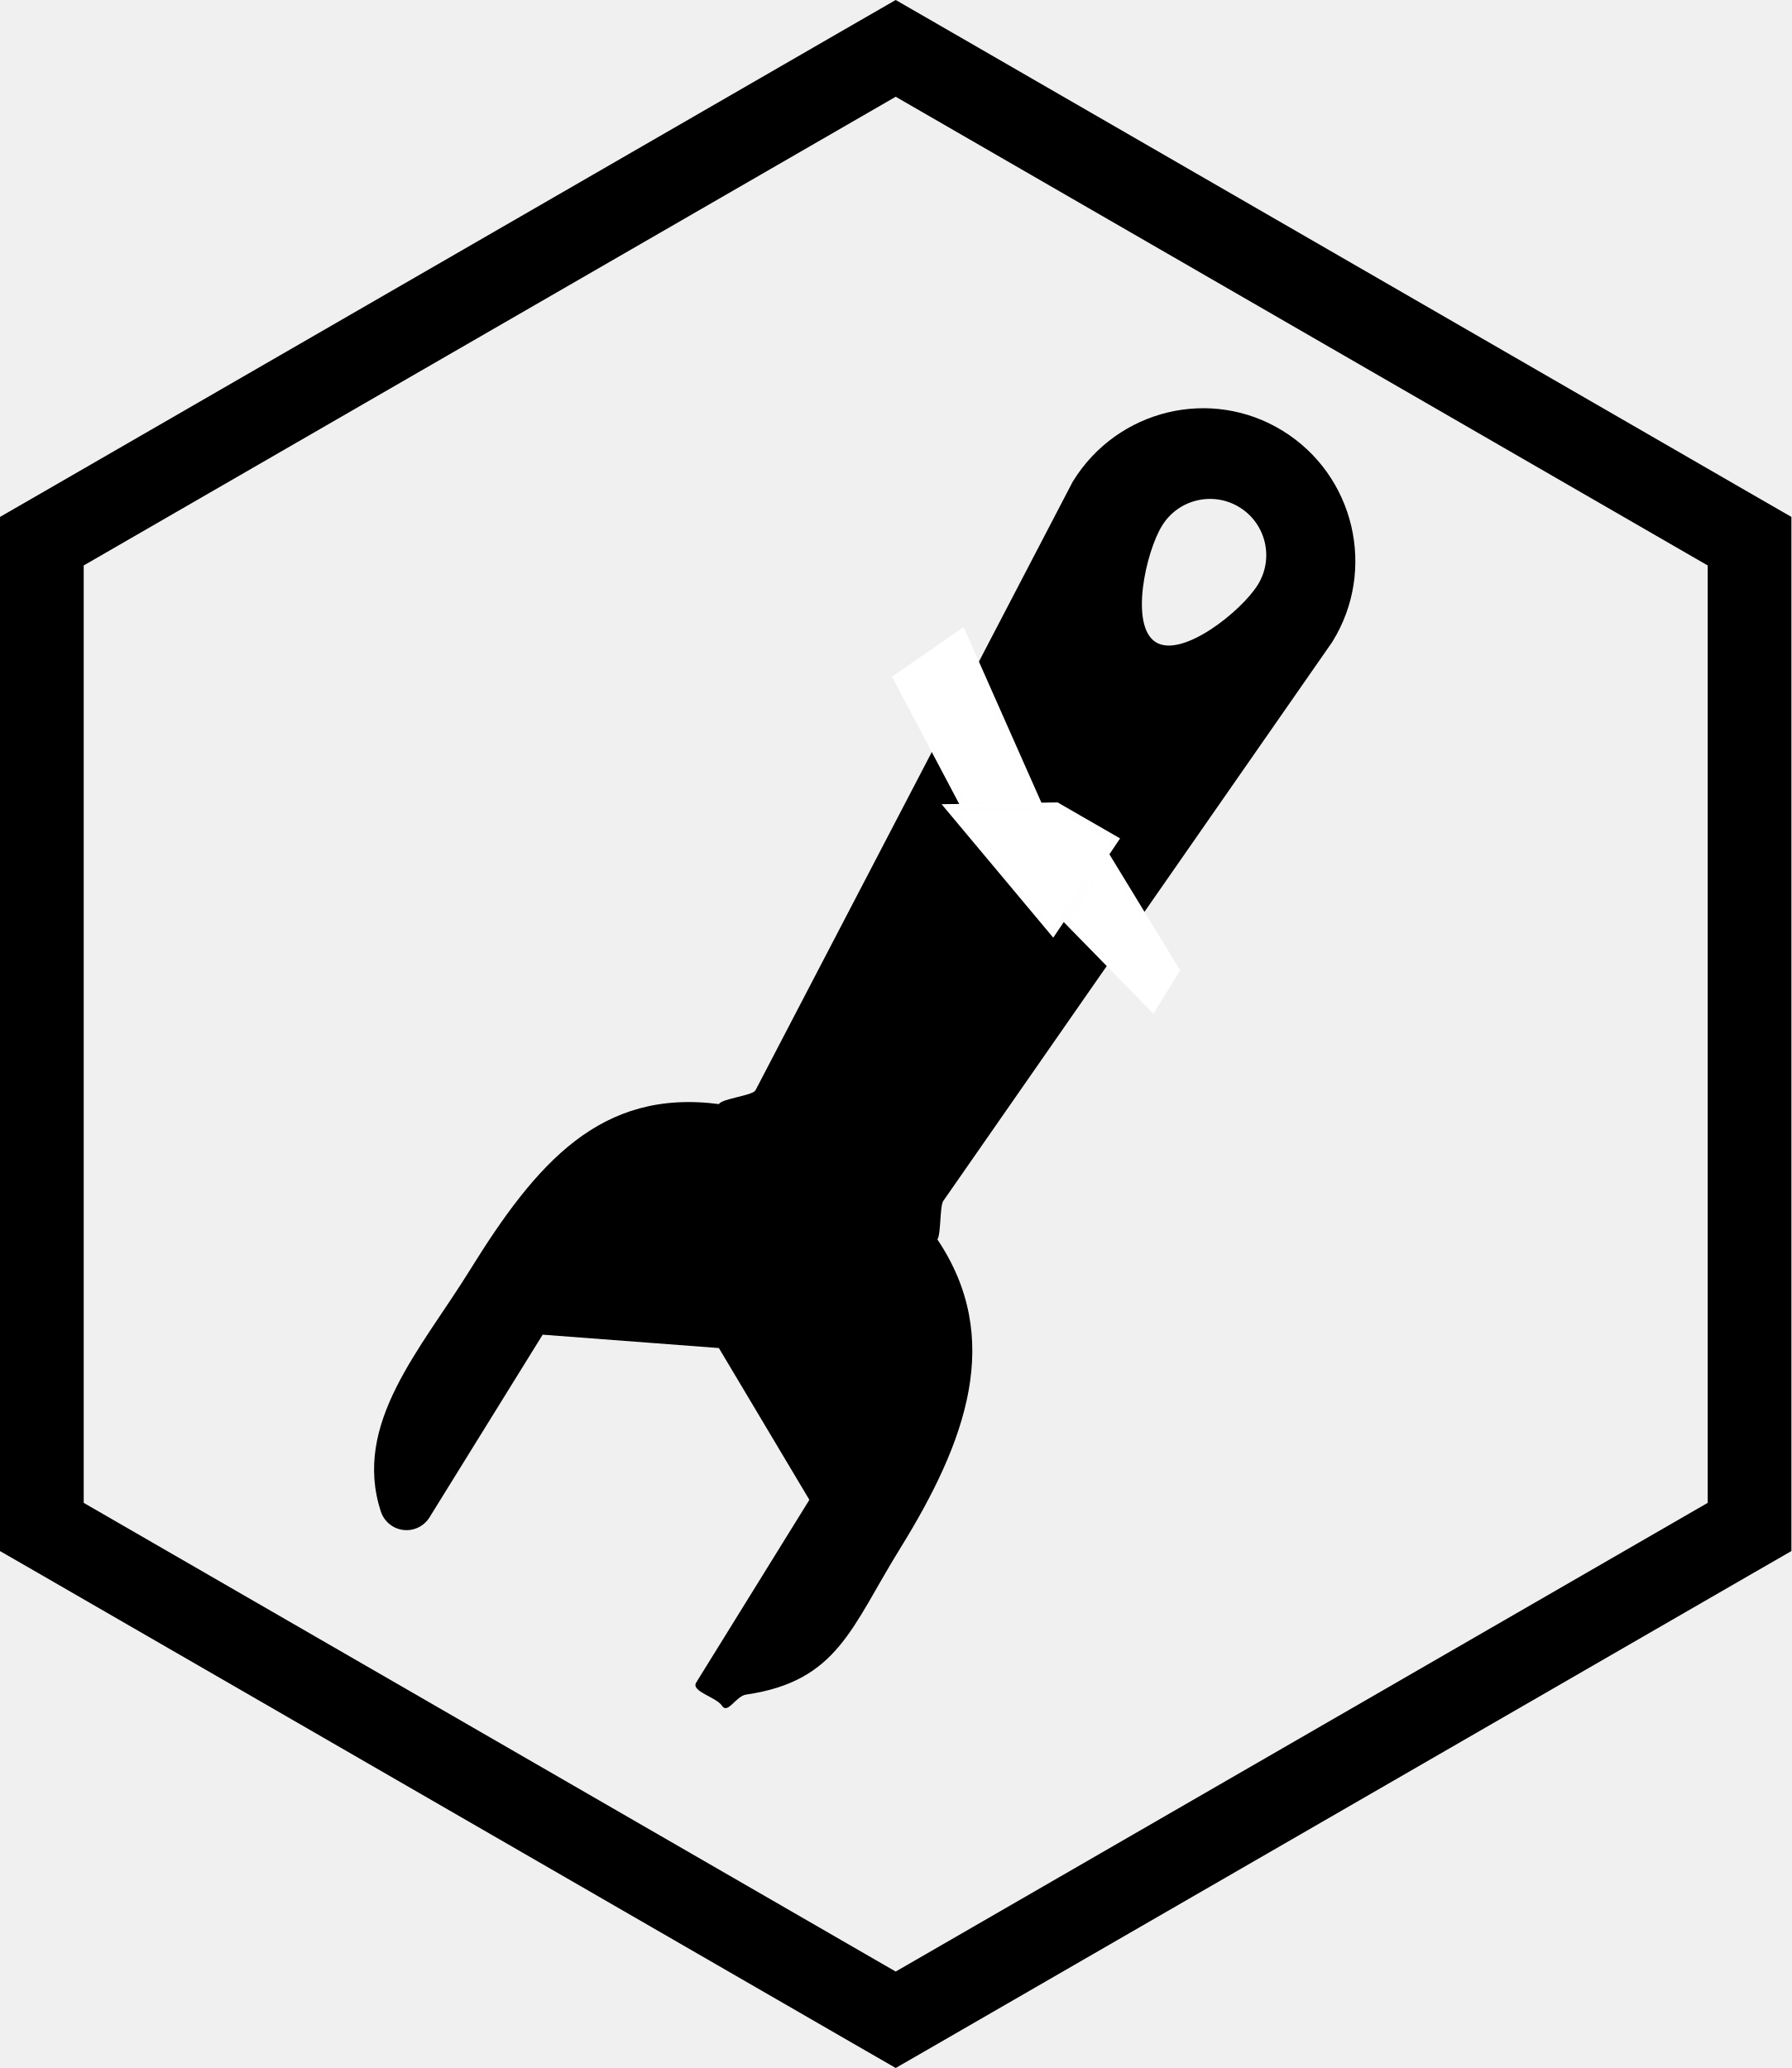
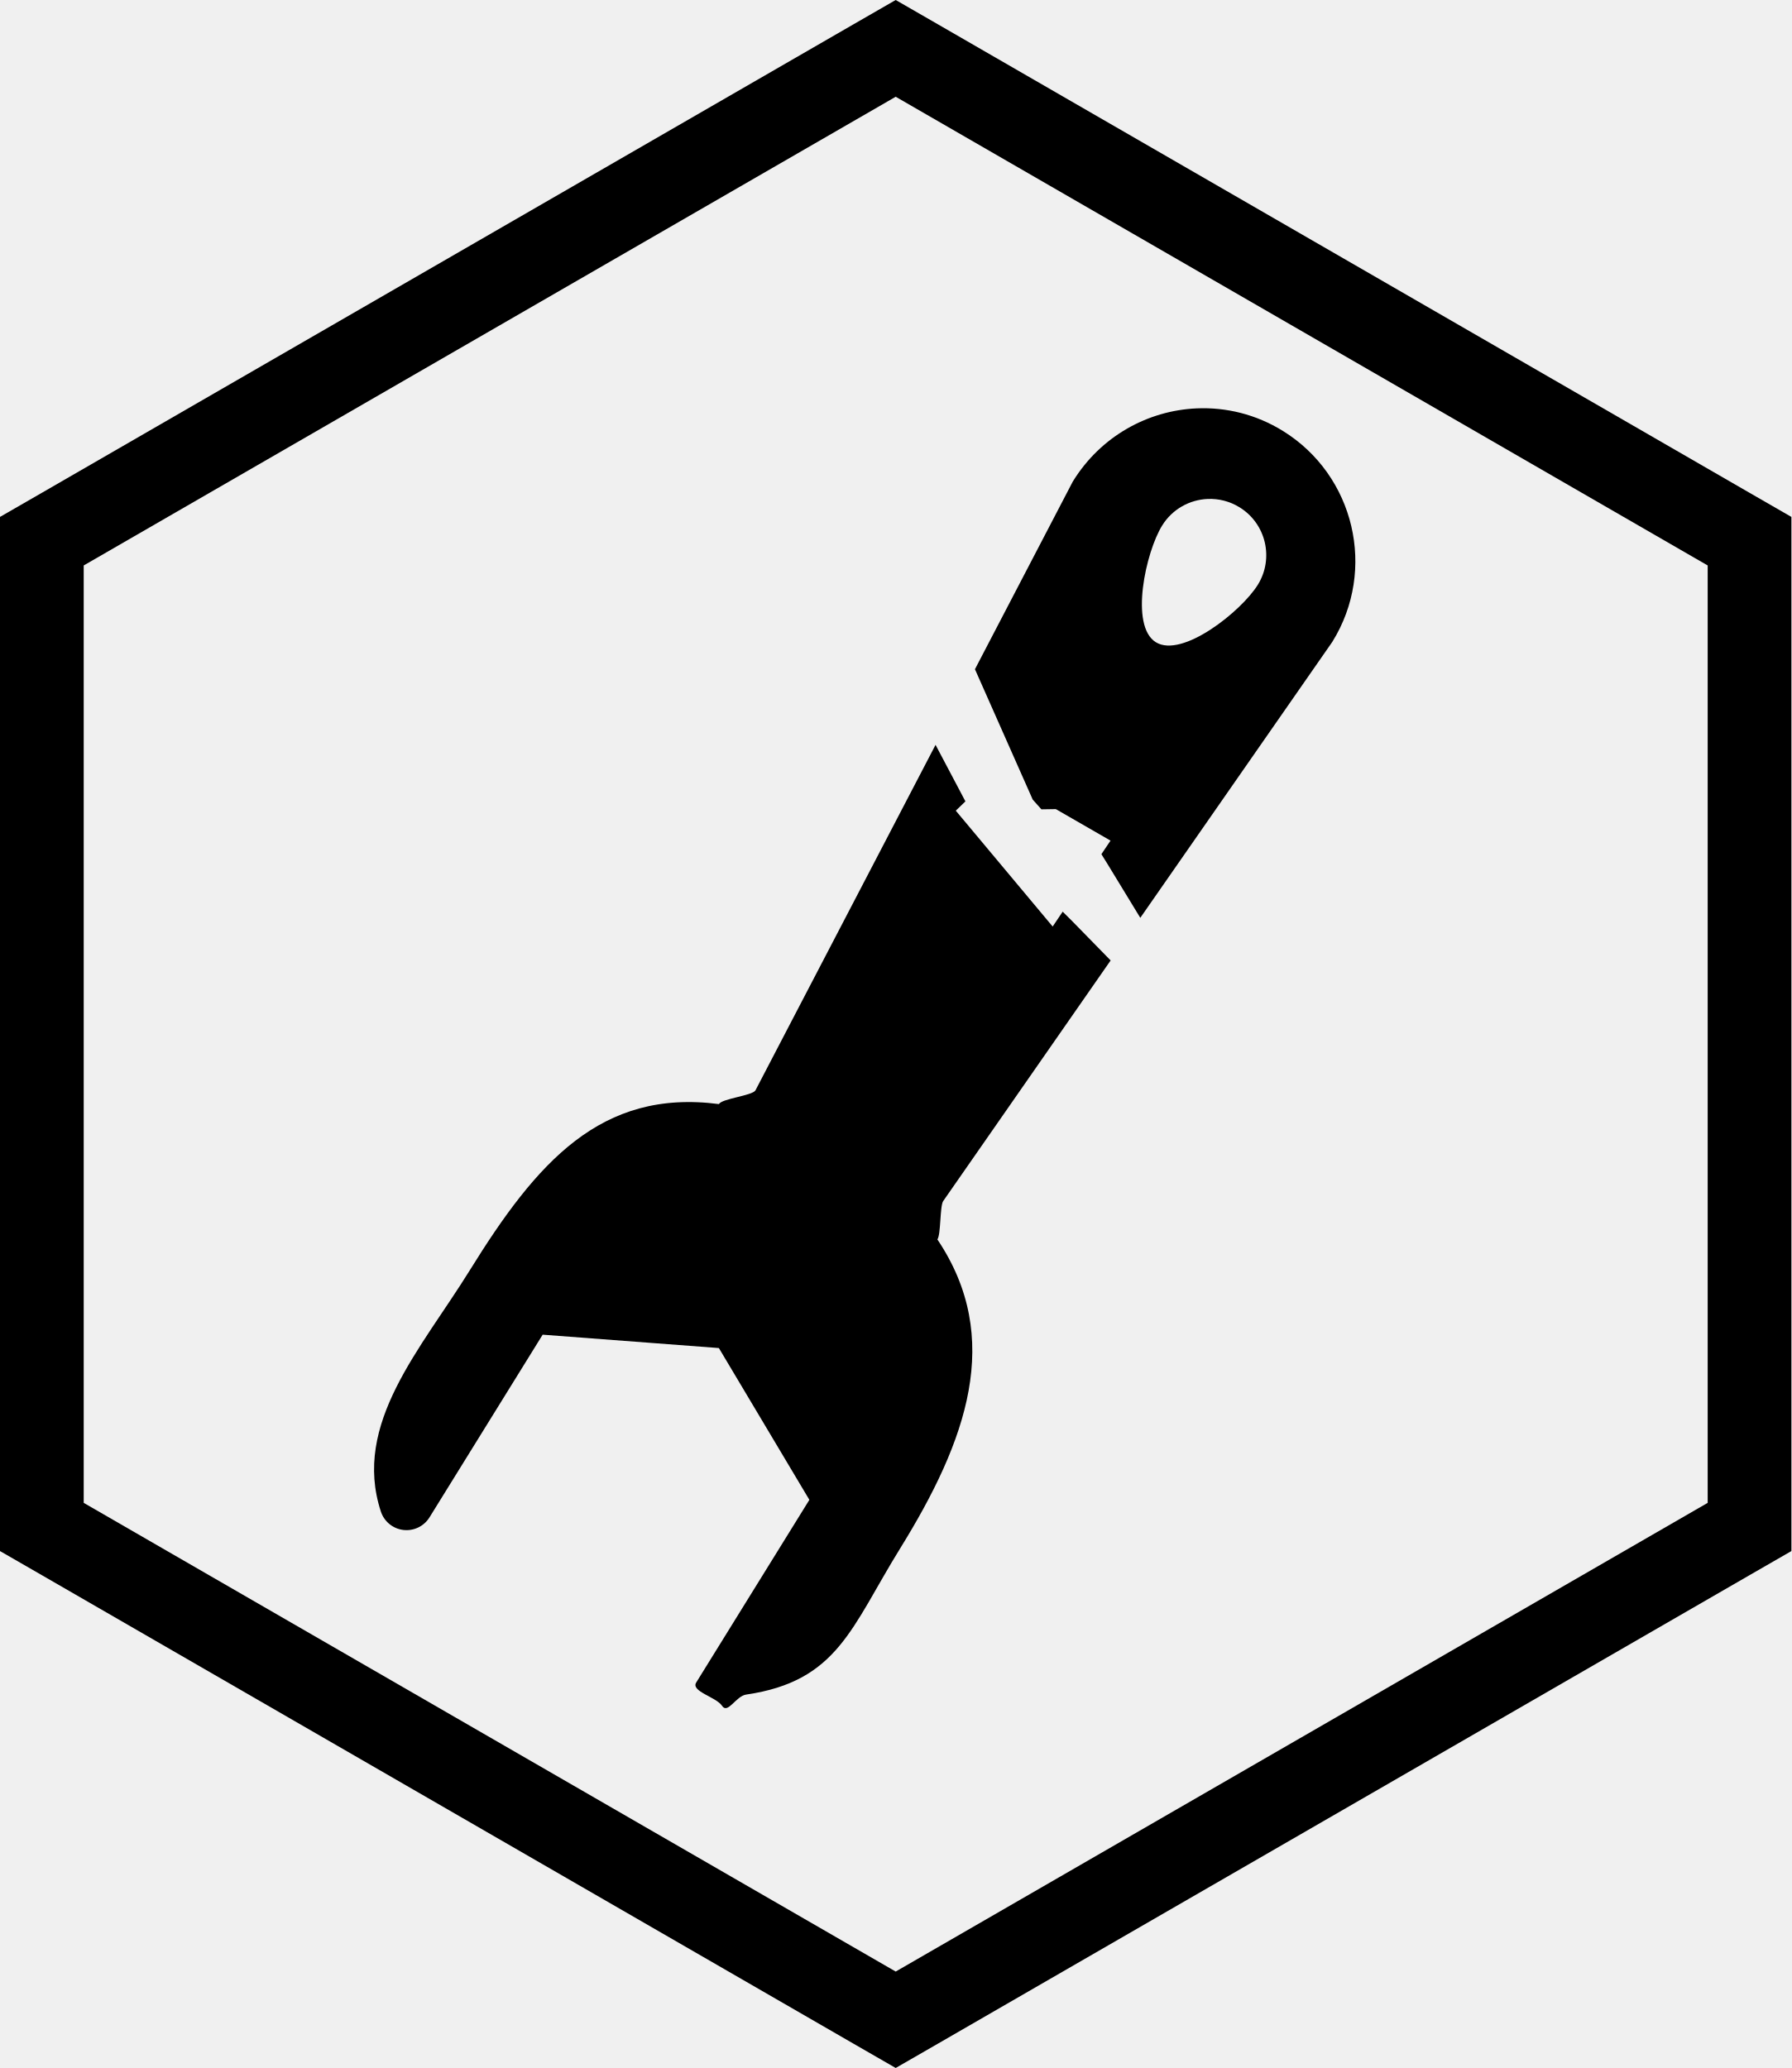
<svg xmlns="http://www.w3.org/2000/svg" width="141.555mm" height="163.435mm" viewBox="0 0 141.555 163.435" version="1.1" id="svg1" xml:space="preserve">
  <defs id="defs1" />
  <g id="layer1">
    <g style="fill:#000000" id="g2" transform="matrix(-0.188509,0.04431954,-0.04431954,-0.188509,125.4488,120.2401)">
      <g id="g1">
-         <path d="m 478.409,116.617 c -0.368,-4.271 -3.181,-7.94 -7.2,-9.403 -4.029,-1.472 -8.539,-0.47 -11.57,2.556 l -62.015,62.011 -68.749,-21.768 -21.768,-68.748 62.016,-62.016 c 3.035,-3.032 -6.615,-7.622 -8.077,-11.644 -1.477,-4.03 -6.378,2.561 -10.658,2.191 -37.663,-3.245 -48.046,16.921 -74.727,43.606 -36.542,36.545 -60.858,73.873 -43.722,119.361 -1.873,1.578 -4.043,12.864 -5.866,14.667 L 19.386,373.152 c -0.073,0.071 -0.145,0.149 -0.224,0.219 -24.345,24.346 -24.345,63.959 0,88.309 24.349,24.344 63.672,24.048 88.013,-0.298 0.105,-0.098 0.201,-0.196 0.297,-0.305 L 290.301,248.947 c 1.765,-1.773 14.207,-0.119 15.752,-2.023 45.5,17.167 77.888,-6.148 114.462,-42.717 26.675,-26.687 61.143,-49.932 57.894,-87.59 z M 75.98,435.38 c -8.971,8.969 -23.5,8.963 -32.47,0 -8.967,-8.961 -8.967,-23.502 0,-32.466 8.97,-8.963 36.902,-22.256 45.873,-13.293 C 98.35,398.585 84.947,426.419 75.98,435.38 Z" id="path1" />
+         <path id="path1" d="M 51.293 478.703 C 70.897 482.42 91.963 476.599 107.176 461.383 C 107.281 461.285 107.376 461.186 107.472 461.077 L 163.756 395.776 L 152.987 338.602 L 152.992 338.603 L 150.445 333.917 L 144.699 332.659 L 125.912 315.029 L 130.802 310.498 L 129.521 306.675 L 129.564 306.619 L 129.51 306.675 L 121.298 281.577 L 19.385 373.153 C 19.312 373.224 19.24 373.301 19.161 373.371 C -5.184 397.717 -5.184 437.331 19.161 461.681 C 28.292 470.81 39.53 476.473 51.293 478.703 z M 55.36 441.684 C 51.019 440.843 46.872 438.742 43.509 435.381 C 34.542 426.42 34.543 411.877 43.51 402.913 C 52.48 393.95 80.412 380.658 89.383 389.621 C 98.35 398.585 84.947 426.419 75.98 435.38 C 70.373 440.986 62.595 443.086 55.36 441.684 z M 186.469 369.421 L 290.302 248.948 C 292.067 247.175 304.508 248.829 306.053 246.925 C 351.552 264.092 383.941 240.778 420.515 204.209 C 447.19 177.522 481.659 154.274 478.41 116.616 C 478.042 112.345 475.228 108.677 471.209 107.214 C 467.18 105.742 462.668 106.745 459.637 109.771 L 397.623 171.781 L 328.876 150.012 L 307.107 81.265 L 369.123 19.25 C 372.158 16.218 362.508 11.628 361.046 7.606 C 359.569 3.576 354.668 10.166 350.388 9.796 C 312.725 6.551 302.343 26.718 275.663 53.403 C 239.121 89.948 214.803 127.275 231.939 172.763 C 230.066 174.341 227.896 185.626 226.073 187.429 L 137.057 267.417 L 148.735 286.748 L 151.554 291.27 L 156.919 286.301 L 184.583 341.386 L 184.57 341.383 L 179.853 344.192 L 179.892 344.201 L 186.469 369.421 z " />
      </g>
    </g>
    <g id="g3" transform="scale(0.2645833)">
      <path d="m 267.5,28.9 242.5,140 v 280 L 267.5,588.9 25,448.9 v -280 L 267.5,28.9 M 267.5,0 255,7.2 12.5,147.2 0,154.4 v 308.9 l 12.5,7.2 242.5,140 12.5,7.2 12.5,-7.2 242.5,-140 12.5,-7.2 V 154.4 L 522.5,147.2 280,7.2 Z" id="path2-3" />
    </g>
-     <path id="rect3" style="fill:#ffffff;stroke:#ffffff;stroke-width:1.058;stroke-opacity:0.993" d="m 75.918,50.359 5.685,12.832 -5.32,0.137 -5.114,-9.681 z" />
-     <path id="path4" style="fill:#ffffff;stroke:#ffffff;stroke-width:1.058;stroke-opacity:0.993" d="m 91.043,79.26 -6.372,-6.514 2.772,-4.577 5.19,8.519 z" />
-     <path id="path5" style="fill:#ffffff;stroke:#ffffff;stroke-width:1.058;stroke-opacity:0.993" d="m 75.521,64.068 7.659,9.157 4.572,-6.79 -4.323,-2.491 z" />
  </g>
</svg>
